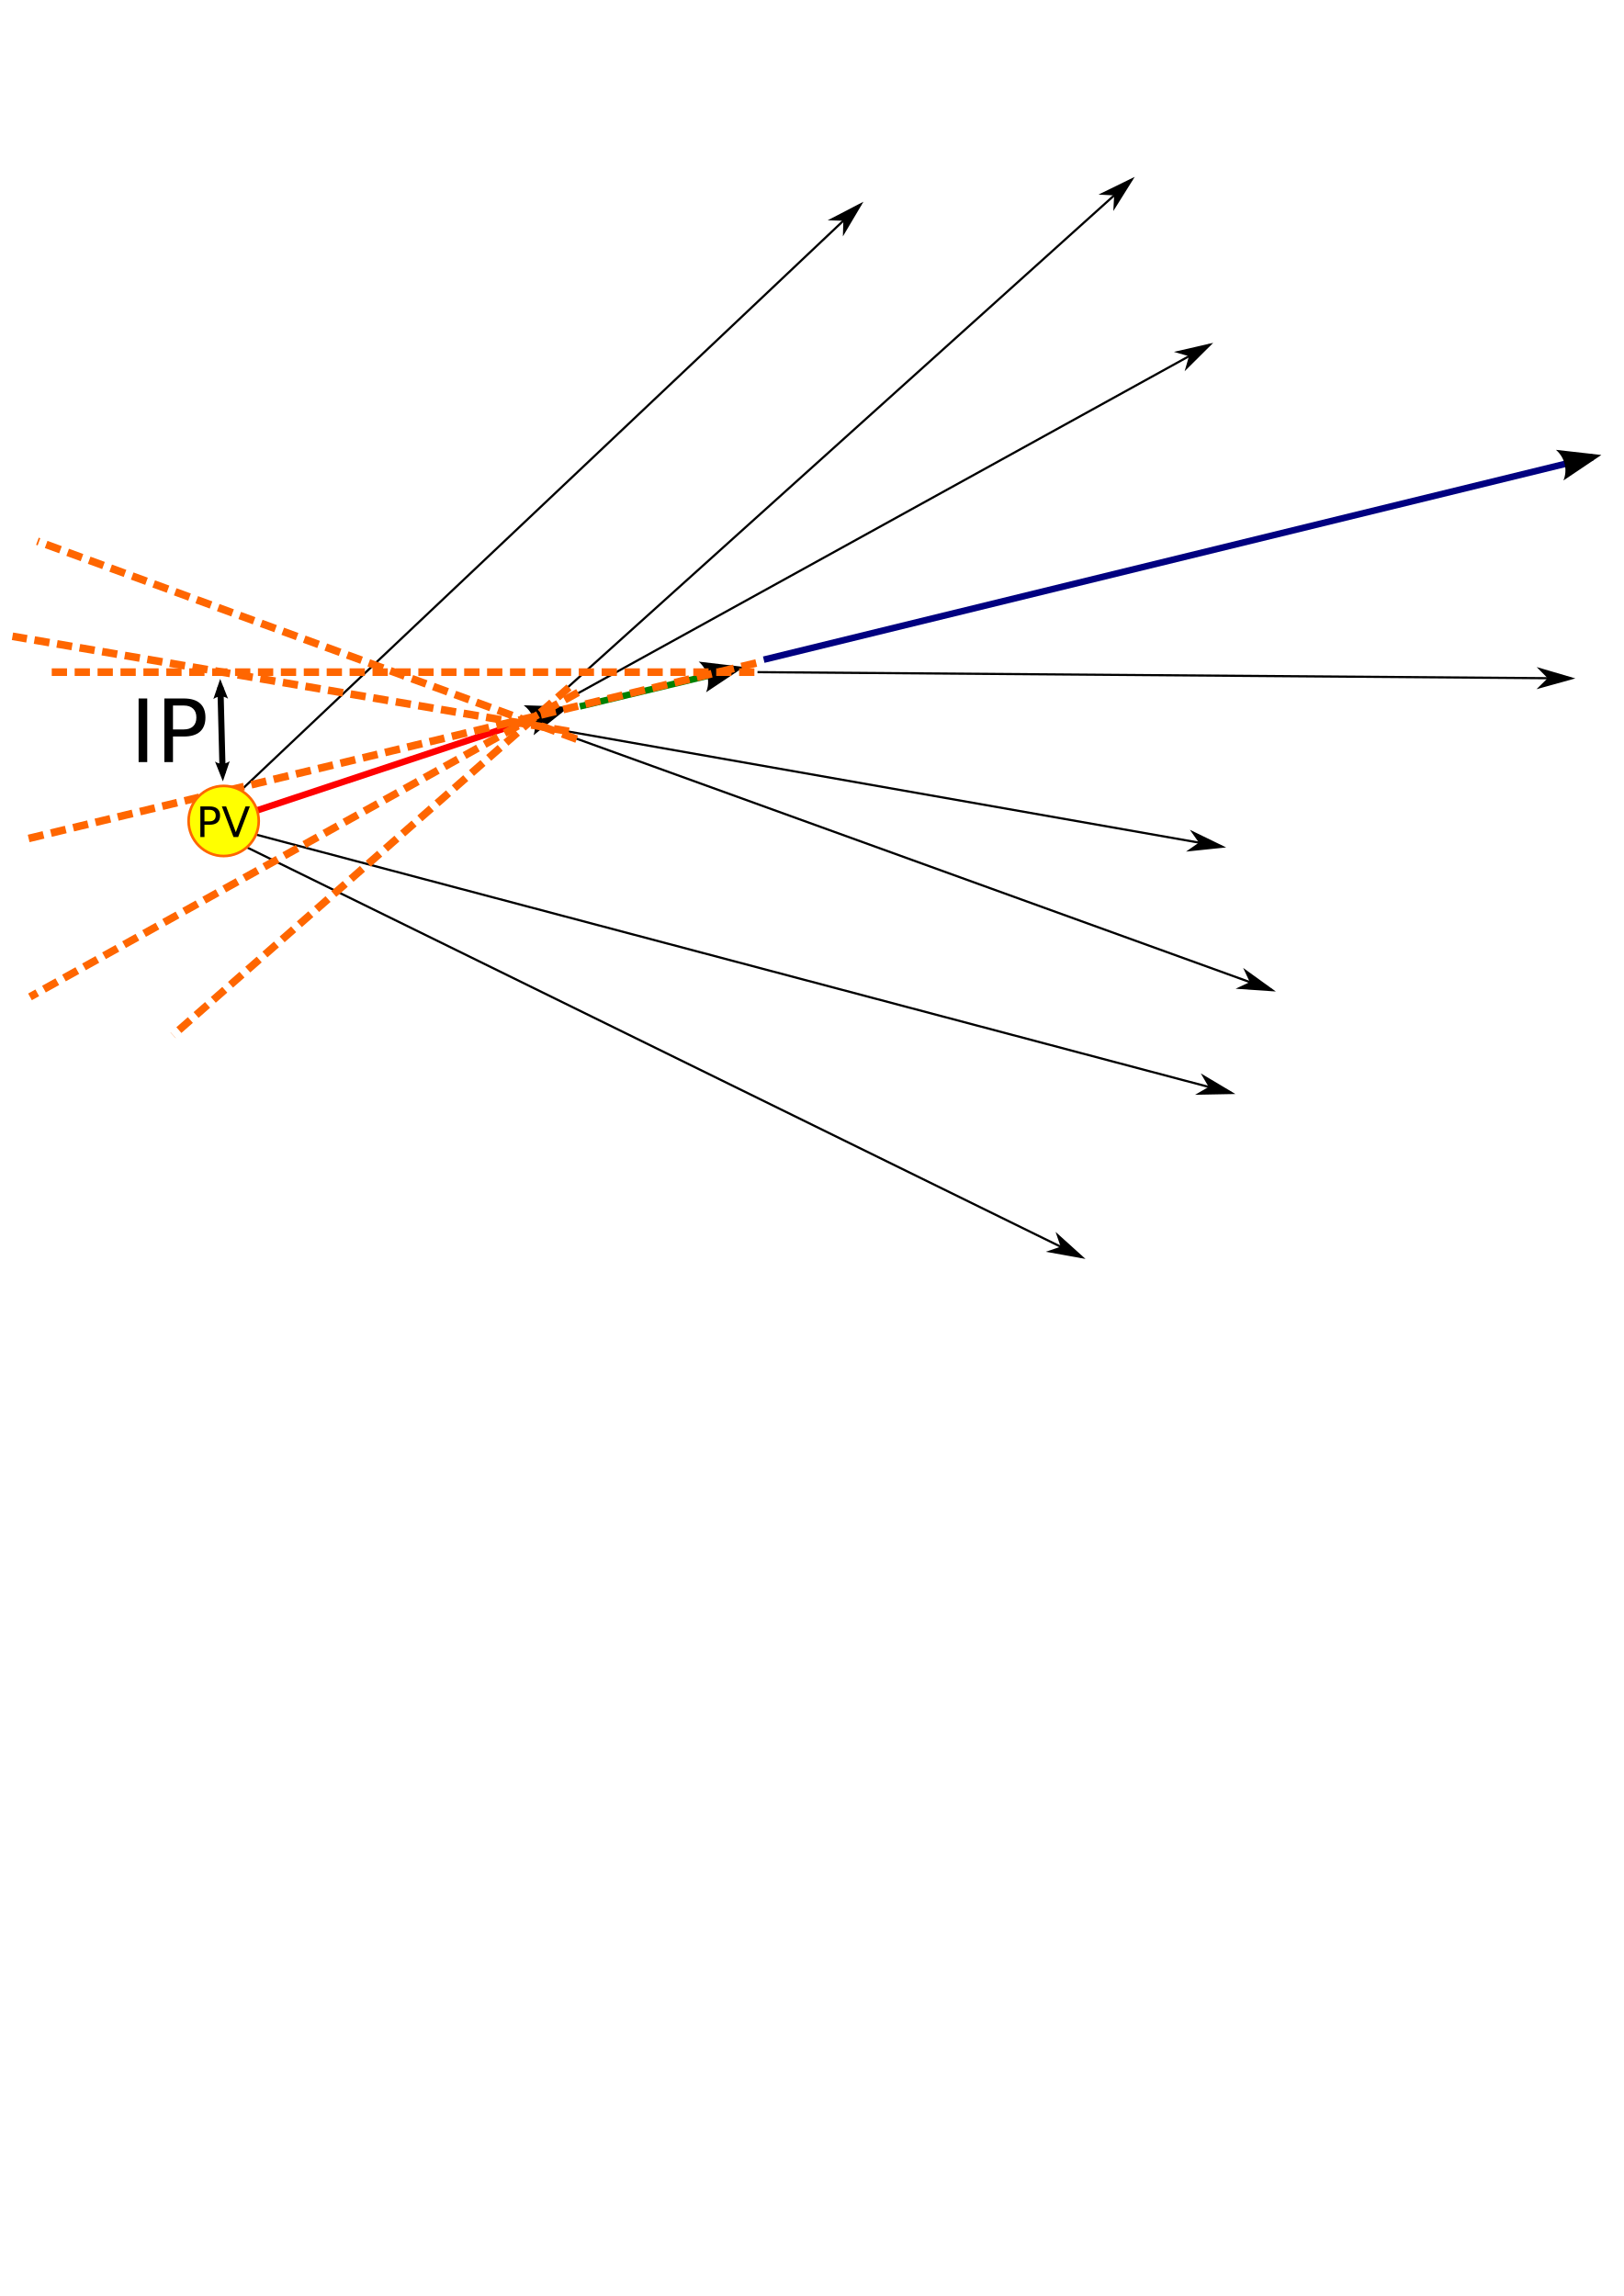
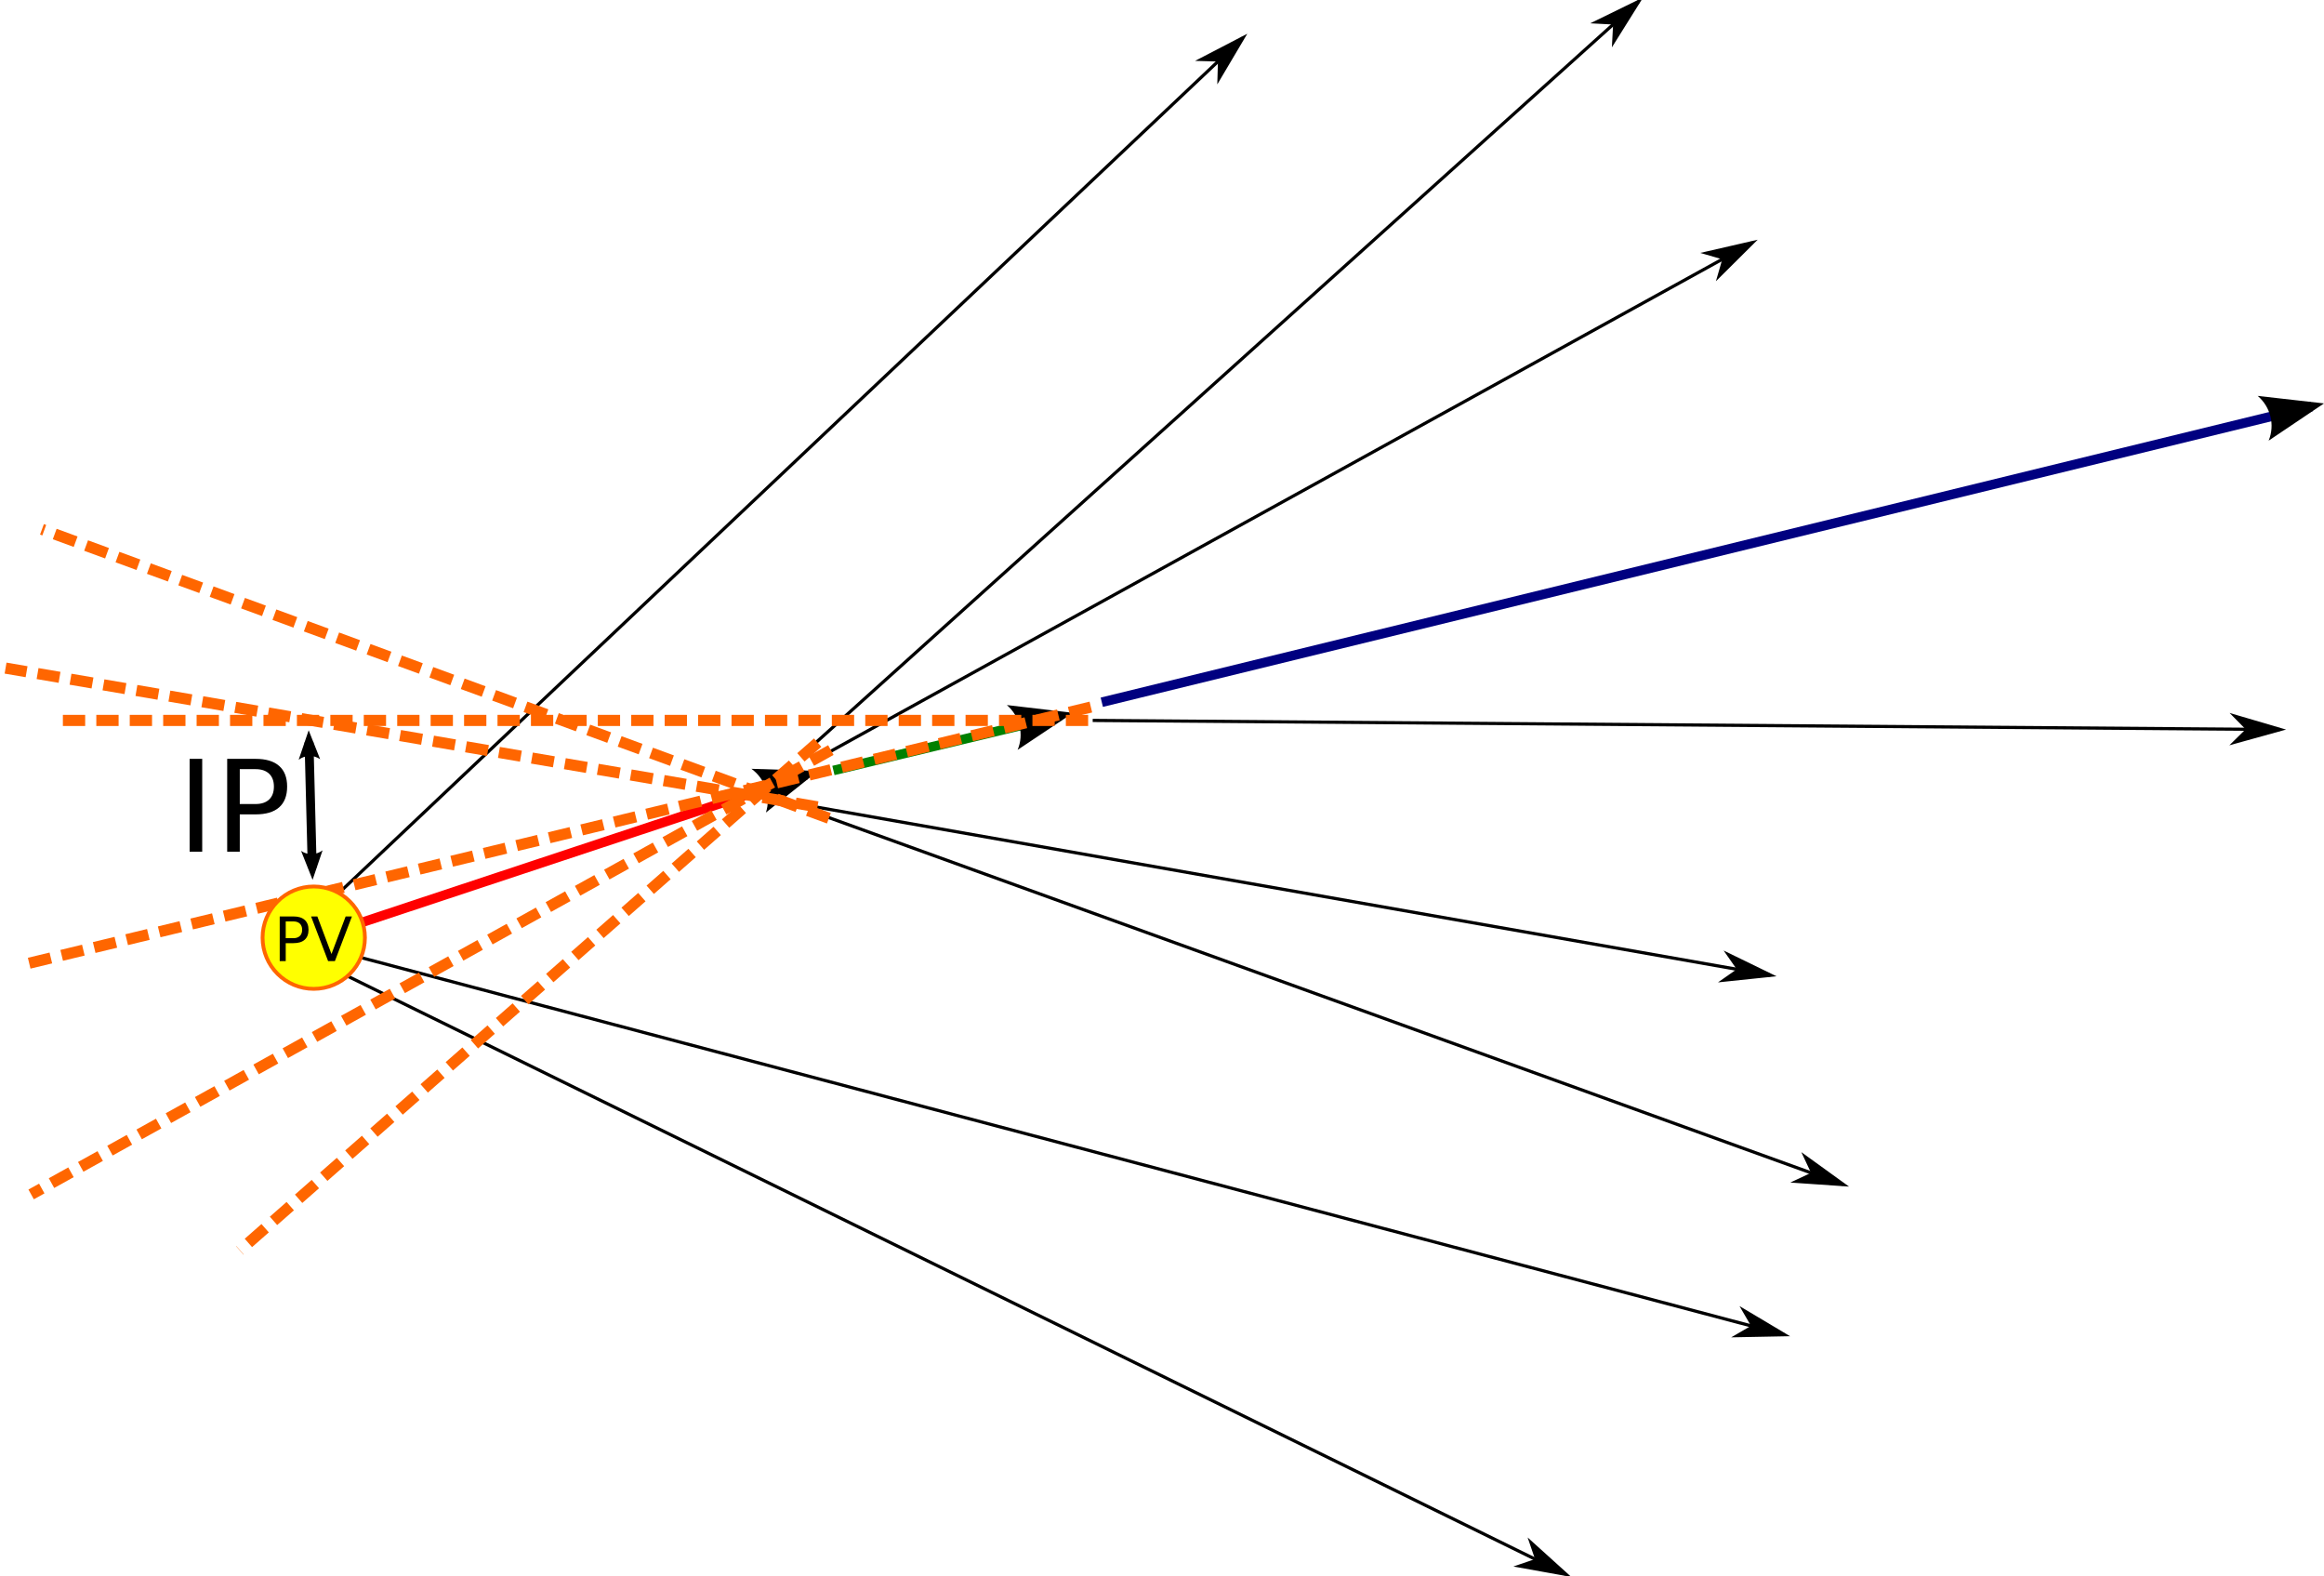
- <svg xmlns="http://www.w3.org/2000/svg" width="744.094" height="1052.362" id="svg2" version="1.1">
+ <svg xmlns="http://www.w3.org/2000/svg" width="729.888" height="494.799" id="svg2" version="1.1">
  <defs id="defs4">
-     <marker orient="auto" refY="0.0" refX="0.0" id="Arrow2Send" style="overflow:visible;">
-       <path id="path3644" style="font-size:12.0;fill-rule:evenodd;stroke-width:0.625;stroke-linejoin:round;" d="M 8.719,4.034 L -2.207,0.016 L 8.719,-4.002 C 6.973,-1.63 6.983,1.616 8.719,4.034 z " transform="scale(0.3) rotate(180) translate(-2.3,0)" />
+     <marker orient="auto" refY="0" refX="0" id="Arrow2Send" style="overflow:visible">
+       <path id="path3644" style="font-size:12px;fill-rule:evenodd;stroke-width:0.625;stroke-linejoin:round" d="M 8.719,4.034 -2.207,0.016 8.719,-4.002 c -1.745,2.372 -1.735,5.617 -6e-7,8.035 z" transform="matrix(-0.3,0,0,-0.3,0.69,0)" />
    </marker>
-     <marker orient="auto" refY="0.0" refX="0.0" id="Arrow2Sstart" style="overflow:visible">
-       <path id="path3641" style="font-size:12.0;fill-rule:evenodd;stroke-width:0.625;stroke-linejoin:round" d="M 8.719,4.034 L -2.207,0.016 L 8.719,-4.002 C 6.973,-1.63 6.983,1.616 8.719,4.034 z " transform="scale(0.3) translate(-2.3,0)" />
+     <marker orient="auto" refY="0" refX="0" id="Arrow2Sstart" style="overflow:visible">
+       <path id="path3641" style="font-size:12px;fill-rule:evenodd;stroke-width:0.625;stroke-linejoin:round" d="M 8.719,4.034 -2.207,0.016 8.719,-4.002 c -1.745,2.372 -1.735,5.617 -6e-7,8.035 z" transform="matrix(0.3,0,0,0.3,-0.69,0)" />
    </marker>
-     <marker orient="auto" refY="0.0" refX="0.0" id="Arrow1Lstart" style="overflow:visible">
-       <path id="path3611" d="M 0.0,0.0 L 5.0,-5.0 L -12.5,0.0 L 5.0,5.0 L 0.0,0.0 z " style="fill-rule:evenodd;stroke:#000000;stroke-width:1.0pt;marker-start:none" transform="scale(0.8) translate(12.5,0)" />
+     <marker orient="auto" refY="0" refX="0" id="Arrow1Lstart" style="overflow:visible">
+       <path id="path3611" d="M 0,0 5,-5 -12.5,0 5,5 0,0 z" style="fill-rule:evenodd;stroke:#000000;stroke-width:1pt;marker-start:none" transform="matrix(0.8,0,0,0.8,10,0)" />
    </marker>
-     <marker orient="auto" refY="0.0" refX="0.0" id="Arrow2Mend" style="overflow:visible;">
-       <path id="path3638" style="font-size:12.0;fill-rule:evenodd;stroke-width:0.625;stroke-linejoin:round;" d="M 8.719,4.034 L -2.207,0.016 L 8.719,-4.002 C 6.973,-1.63 6.983,1.616 8.719,4.034 z " transform="scale(0.6) rotate(180) translate(0,0)" />
+     <marker orient="auto" refY="0" refX="0" id="Arrow2Mend" style="overflow:visible">
+       <path id="path3638" style="font-size:12px;fill-rule:evenodd;stroke-width:0.625;stroke-linejoin:round" d="M 8.719,4.034 -2.207,0.016 8.719,-4.002 c -1.745,2.372 -1.735,5.617 -6e-7,8.035 z" transform="scale(-0.6,-0.6)" />
    </marker>
-     <marker orient="auto" refY="0.0" refX="0.0" id="Arrow1Lend" style="overflow:visible;">
-       <path id="path3614" d="M 0.0,0.0 L 5.0,-5.0 L -12.5,0.0 L 5.0,5.0 L 0.0,0.0 z " style="fill-rule:evenodd;stroke:#000000;stroke-width:1.0pt;marker-start:none;" transform="scale(0.8) rotate(180) translate(12.5,0)" />
+     <marker orient="auto" refY="0" refX="0" id="Arrow1Lend" style="overflow:visible">
+       <path id="path3614" d="M 0,0 5,-5 -12.5,0 5,5 0,0 z" style="fill-rule:evenodd;stroke:#000000;stroke-width:1pt;marker-start:none" transform="matrix(-0.8,0,0,-0.8,-10,0)" />
    </marker>
    <marker orient="auto" refY="0" refX="0" id="Arrow1Lend-0" style="overflow:visible">
      <path id="path3614-7" d="M 0,0 5,-5 -12.5,0 5,5 0,0 z" style="fill-rule:evenodd;stroke:#000000;stroke-width:1pt;marker-start:none" transform="matrix(-0.8,0,0,-0.8,-10,0)" />
    </marker>
  </defs>
-   <g id="layer1">
+   <g id="layer1" transform="translate(-3.964284,-81.86218)">
    <path style="fill:none;stroke:#000000;stroke-width:1px;stroke-linecap:butt;stroke-linejoin:miter;stroke-opacity:1;marker-end:url(#Arrow1Lend)" d="M 108.571,380.219 564.286,500.934" id="path2824" />
    <path style="fill:none;stroke:#000000;stroke-width:1px;stroke-linecap:butt;stroke-linejoin:miter;stroke-opacity:1;marker-end:url(#Arrow1Lend)" d="M 105,367.362 394.286,93.791" id="path2826" />
-     <path style="fill:#008000;stroke:#008000;stroke-width:3;stroke-linecap:butt;stroke-linejoin:miter;stroke-opacity:1;marker-mid:none;marker-end:url(#Arrow2Mend);stroke-miterlimit:4;stroke-dasharray:none" d="M 265.714,323.791 337.143,306.648" id="path2830" />
-     <path style="fill:#ff0000;stroke:#ff0000;stroke-width:3;stroke-linecap:butt;stroke-linejoin:miter;stroke-opacity:1;marker-end:url(#Arrow2Mend);stroke-miterlimit:4;stroke-dasharray:none" d="M 108.571,374.505 257.143,325.219" id="path5344" />
-     <path style="fill:#000080;stroke:#000080;stroke-width:3;stroke-linecap:butt;stroke-linejoin:miter;stroke-opacity:1;marker-end:url(#Arrow2Mend);stroke-miterlimit:4;stroke-dasharray:none" d="M 350,302.362 730,209.505" id="path5532" />
+     <path style="fill:#008000;stroke:#008000;stroke-width:3;stroke-linecap:butt;stroke-linejoin:miter;stroke-miterlimit:4;stroke-opacity:1;stroke-dasharray:none;marker-mid:none;marker-end:url(#Arrow2Mend)" d="M 265.714,323.791 337.143,306.648" id="path2830" />
+     <path style="fill:#ff0000;stroke:#ff0000;stroke-width:3;stroke-linecap:butt;stroke-linejoin:miter;stroke-miterlimit:4;stroke-opacity:1;stroke-dasharray:none;marker-end:url(#Arrow2Mend)" d="M 108.571,374.505 257.143,325.219" id="path5344" />
+     <path style="fill:#000080;stroke:#000080;stroke-width:3;stroke-linecap:butt;stroke-linejoin:miter;stroke-miterlimit:4;stroke-opacity:1;stroke-dasharray:none;marker-end:url(#Arrow2Mend)" d="M 350,302.362 730,209.505" id="path5532" />
    <path style="fill:none;stroke:#000000;stroke-width:1px;stroke-linecap:butt;stroke-linejoin:miter;stroke-opacity:1;marker-end:url(#Arrow1Lend)" d="M 260,315.219 518.571,82.362" id="path5753" />
    <path style="fill:none;stroke:#000000;stroke-width:1px;stroke-linecap:butt;stroke-linejoin:miter;stroke-opacity:1;marker-end:url(#Arrow1Lend)" d="m 264.286,318.076 290,-160" id="path5755" />
    <path style="fill:none;stroke:#000000;stroke-width:1px;stroke-linecap:butt;stroke-linejoin:miter;stroke-opacity:1;marker-end:url(#Arrow1Lend)" d="m 347.143,308.076 372.857,2.857" id="path5759" />
    <path style="fill:none;stroke:#000000;stroke-width:1px;stroke-linecap:butt;stroke-linejoin:miter;stroke-opacity:1;marker-end:url(#Arrow1Lend)" d="M 105.714,384.733 495.714,576.161" id="path2824-9" />
    <path style="fill:none;stroke:#000000;stroke-width:1px;stroke-linecap:butt;stroke-linejoin:miter;stroke-opacity:1;marker-end:url(#Arrow1Lend-0)" d="m 260,335.219 300,52.857" id="path6537" />
    <path style="fill:none;stroke:#000000;stroke-width:1px;stroke-linecap:butt;stroke-linejoin:miter;stroke-opacity:1;marker-end:url(#Arrow1Lend-0)" d="m 262.857,338.076 320,115.714" id="path7065" />
-     <path style="fill:#ffff00;stroke:#ff6600;stroke-width:3.5;stroke-linecap:butt;stroke-linejoin:miter;stroke-opacity:1;stroke-miterlimit:4;stroke-dasharray:7, 3.5;stroke-dashoffset:0" d="m 345.714,308.076 -324.286,0" id="path7783" />
-     <path style="fill:#ffff00;stroke:#ff6600;stroke-width:3.5;stroke-linecap:butt;stroke-linejoin:miter;stroke-opacity:1;stroke-miterlimit:4;stroke-dasharray:7, 3.5;stroke-dashoffset:0" d="M 260.765,315.046 79.286,474.505" id="path7785" />
-     <path style="fill:#ffff00;stroke:#ff6600;stroke-width:3.5;stroke-linecap:butt;stroke-linejoin:miter;stroke-opacity:1;stroke-miterlimit:4;stroke-dasharray:7, 3.5;stroke-dashoffset:0" d="M 264.907,317.383 13.745,456.908" id="path7787" />
-     <path style="fill:#ffff00;stroke:#ff6600;stroke-width:3.5;stroke-linecap:butt;stroke-linejoin:miter;stroke-opacity:1;stroke-miterlimit:4;stroke-dasharray:7, 3.5;stroke-dashoffset:0" d="M 264.286,338.791 17.143,248.076" id="path7791" />
-     <path style="fill:#ffff00;stroke:#ff6600;stroke-width:3.5;stroke-linecap:butt;stroke-linejoin:miter;stroke-opacity:1;stroke-miterlimit:4;stroke-dasharray:7, 3.5;stroke-dashoffset:0" d="M 346.566,303.877 12.612,384.433" id="path7793" />
+     <path style="fill:#ffff00;stroke:#ff6600;stroke-width:3.5;stroke-linecap:butt;stroke-linejoin:miter;stroke-miterlimit:4;stroke-opacity:1;stroke-dasharray:7, 3.5;stroke-dashoffset:0" d="m 345.714,308.076 -324.286,0" id="path7783" />
+     <path style="fill:#ffff00;stroke:#ff6600;stroke-width:3.5;stroke-linecap:butt;stroke-linejoin:miter;stroke-miterlimit:4;stroke-opacity:1;stroke-dasharray:7, 3.5;stroke-dashoffset:0" d="M 260.765,315.046 79.286,474.505" id="path7785" />
+     <path style="fill:#ffff00;stroke:#ff6600;stroke-width:3.5;stroke-linecap:butt;stroke-linejoin:miter;stroke-miterlimit:4;stroke-opacity:1;stroke-dasharray:7, 3.5;stroke-dashoffset:0" d="M 264.907,317.383 13.745,456.908" id="path7787" />
+     <path style="fill:#ffff00;stroke:#ff6600;stroke-width:3.5;stroke-linecap:butt;stroke-linejoin:miter;stroke-miterlimit:4;stroke-opacity:1;stroke-dasharray:7, 3.5;stroke-dashoffset:0" d="M 264.286,338.791 17.143,248.076" id="path7791" />
+     <path style="fill:#ffff00;stroke:#ff6600;stroke-width:3.5;stroke-linecap:butt;stroke-linejoin:miter;stroke-miterlimit:4;stroke-opacity:1;stroke-dasharray:7, 3.5;stroke-dashoffset:0" d="M 346.566,303.877 12.612,384.433" id="path7793" />
    <path style="fill:#ffff00;stroke:#ff6600;stroke-width:3.5;stroke-linecap:butt;stroke-linejoin:miter;stroke-miterlimit:4;stroke-opacity:1;stroke-dasharray:7, 3.5;stroke-dashoffset:0" d="M 260.714,335.219 5.714,291.648" id="path7791-3" />
-     <path style="fill:#ffff00;stroke:#ff6600;stroke-width:1.2;stroke-miterlimit:4;stroke-opacity:1;stroke-dasharray:none;stroke-dashoffset:0" id="path7817" d="m 125.714,384.862 a 16.071,16.071 0 1 1 -32.143,0 16.071,16.071 0 1 1 32.143,0 z" transform="translate(-7.142857,-8.571428)" />
-     <path style="fill:none;stroke:#000000;stroke-width:2.8;stroke-linecap:butt;stroke-linejoin:miter;stroke-opacity:1;stroke-miterlimit:4;stroke-dasharray:none;marker-start:url(#Arrow2Sstart);marker-end:url(#Arrow2Send)" d="m 101.015,314.951 1.01,39.396" id="path7821" />
+     <path style="fill:#ffff00;stroke:#ff6600;stroke-width:1.2;stroke-miterlimit:4;stroke-opacity:1;stroke-dasharray:none;stroke-dashoffset:0" id="path7817" d="m 125.714,384.862 c 0,8.876 -7.195,16.071 -16.071,16.071 -8.876,0 -16.071,-7.195 -16.071,-16.071 0,-8.876 7.195,-16.071 16.071,-16.071 8.876,0 16.071,7.195 16.071,16.071 z" transform="translate(-7.142857,-8.571428)" />
+     <path style="fill:none;stroke:#000000;stroke-width:2.8;stroke-linecap:butt;stroke-linejoin:miter;stroke-miterlimit:4;stroke-opacity:1;stroke-dasharray:none;marker-start:url(#Arrow2Sstart);marker-end:url(#Arrow2Send)" d="m 101.015,314.951 1.01,39.396" id="path7821" />
    <text xml:space="preserve" style="font-size:40px;font-style:normal;font-weight:normal;fill:#000000;fill-opacity:1;stroke:none;font-family:Bitstream Vera Sans" x="59.599" y="349.296" id="text8405">
      <tspan id="tspan8407" x="59.599" y="349.296">IP</tspan>
    </text>
    <text xml:space="preserve" style="font-size:19.215px;font-style:normal;font-weight:normal;fill:#000000;fill-opacity:1;stroke:none;font-family:Bitstream Vera Sans" x="89.923" y="383.641" id="text8409">
      <tspan id="tspan8411" x="89.923" y="383.641">PV</tspan>
    </text>
  </g>
</svg>
